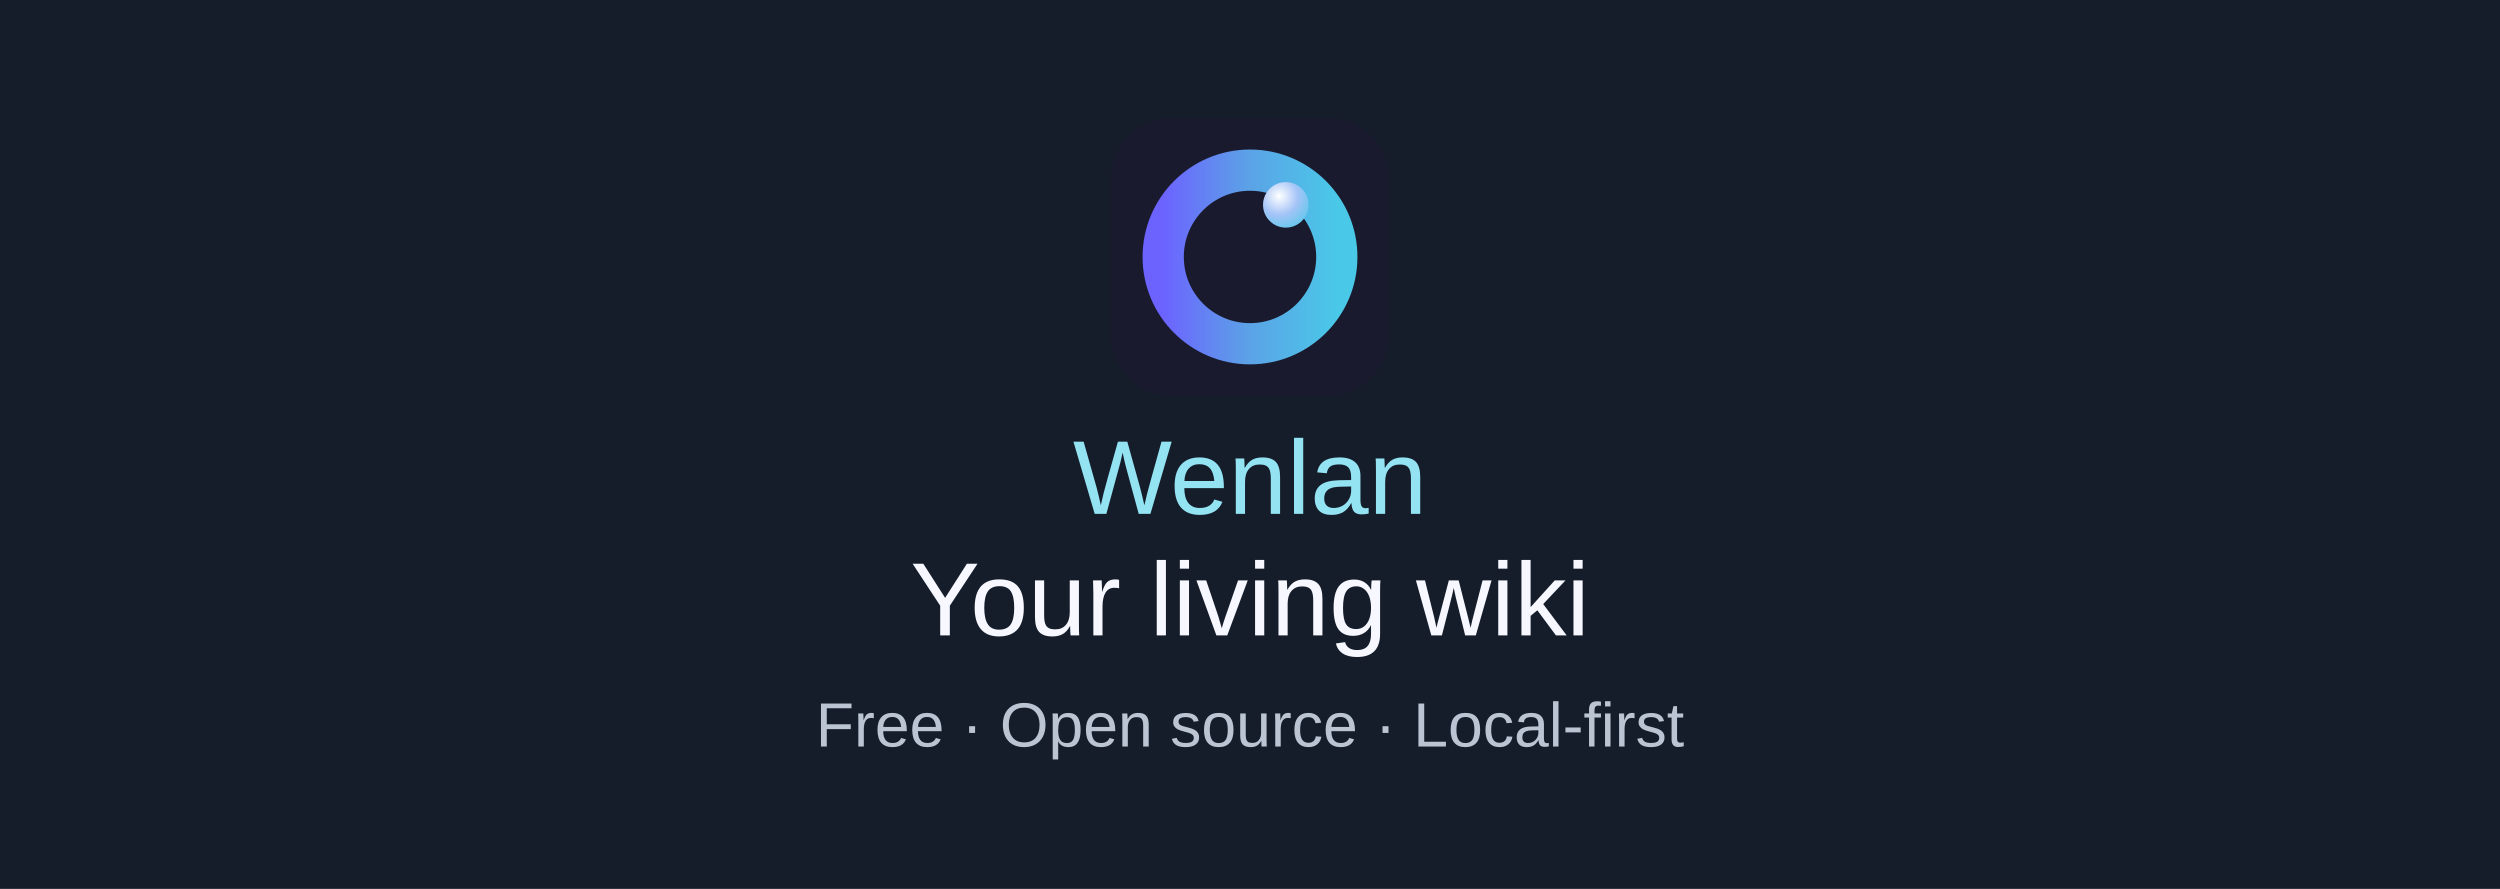
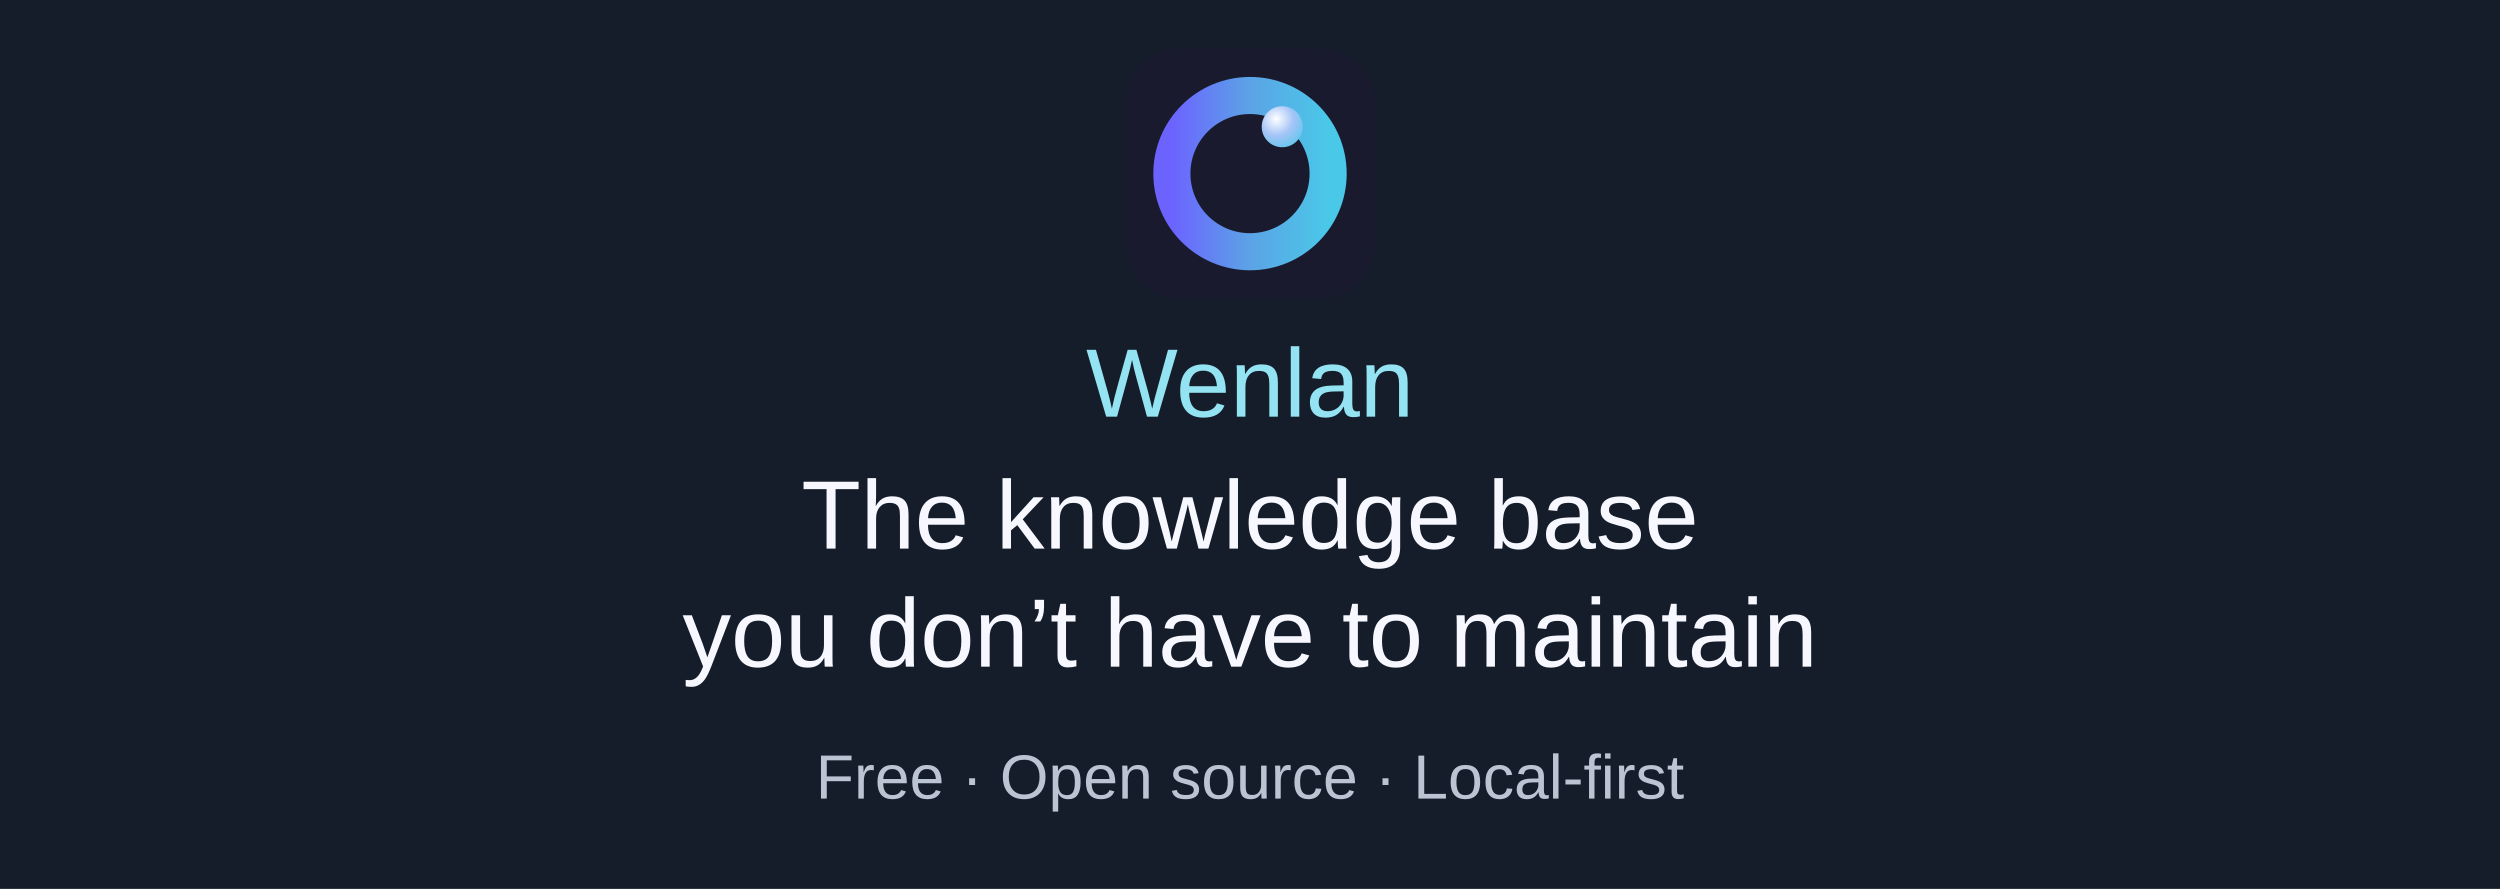
<svg xmlns="http://www.w3.org/2000/svg" width="720" height="256" viewBox="0 0 720 256" fill="none" role="img" aria-labelledby="title desc">
  <rect width="720" height="256" fill="#151D2B" />
-   <g transform="translate(320 34) scale(0.15625)">
+   <g transform="translate(324 14) scale(0.140625)">
    <rect width="512" height="512" rx="112" fill="#1A1A2E" />
    <circle cx="256" cy="256" r="160" fill="none" stroke="url(#banner-en-mobile-ring)" stroke-width="76" />
    <circle cx="322" cy="160" r="42" fill="url(#banner-en-mobile-orb)" />
  </g>
-   <text x="360" y="148" fill="#93E3F2" font-size="30.24" font-weight="500" text-anchor="middle">
+   <text x="360" y="120" fill="#93E3F2" font-size="28" font-weight="500" text-anchor="middle">
    <tspan font-family="-apple-system, BlinkMacSystemFont, &quot;SF Pro Display&quot;, &quot;Helvetica Neue&quot;, Arial, sans-serif">Wenlan</tspan>
  </text>
-   <text x="360" y="183" fill="#F7F8FF" font-family="-apple-system, BlinkMacSystemFont, &quot;SF Pro Display&quot;, &quot;Helvetica Neue&quot;, Arial, sans-serif" font-size="30" font-weight="500" text-anchor="middle">Your living wiki</text>
-   <text x="360" y="215" fill="#BAC4D2" font-family="-apple-system, BlinkMacSystemFont, &quot;SF Pro Display&quot;, &quot;Helvetica Neue&quot;, Arial, sans-serif" font-size="18" font-weight="400" text-anchor="middle">Free · Open source · Local-first</text>
+   <text x="360" y="158" fill="#F7F8FF" font-family="-apple-system, BlinkMacSystemFont, &quot;SF Pro Display&quot;, &quot;Helvetica Neue&quot;, Arial, sans-serif" font-size="28" font-weight="500" text-anchor="middle">The knowledge base</text>
+   <text x="360" y="192" fill="#F7F8FF" font-family="-apple-system, BlinkMacSystemFont, &quot;SF Pro Display&quot;, &quot;Helvetica Neue&quot;, Arial, sans-serif" font-size="28" font-weight="500" text-anchor="middle">you don’t have to maintain</text>
+   <text x="360" y="230" fill="#BAC4D2" font-family="-apple-system, BlinkMacSystemFont, &quot;SF Pro Display&quot;, &quot;Helvetica Neue&quot;, Arial, sans-serif" font-size="18" font-weight="400" text-anchor="middle">Free · Open source · Local-first</text>
  <defs>
    <linearGradient id="banner-en-mobile-ring" x1="96" y1="256" x2="416" y2="256" gradientUnits="userSpaceOnUse">
      <stop stop-color="#6C63FF" />
      <stop offset="0.5" stop-color="#5BA3E6" />
      <stop offset="1" stop-color="#4AC8E8" />
    </linearGradient>
    <radialGradient id="banner-en-mobile-orb" cx="0" cy="0" r="1" gradientUnits="userSpaceOnUse" gradientTransform="translate(310 144) rotate(52.125) scale(76.0263)">
      <stop stop-color="#FFFFFF" />
      <stop offset="0.45" stop-color="#A5C4F7" />
      <stop offset="1" stop-color="#4AC8E8" />
    </radialGradient>
  </defs>
</svg>
